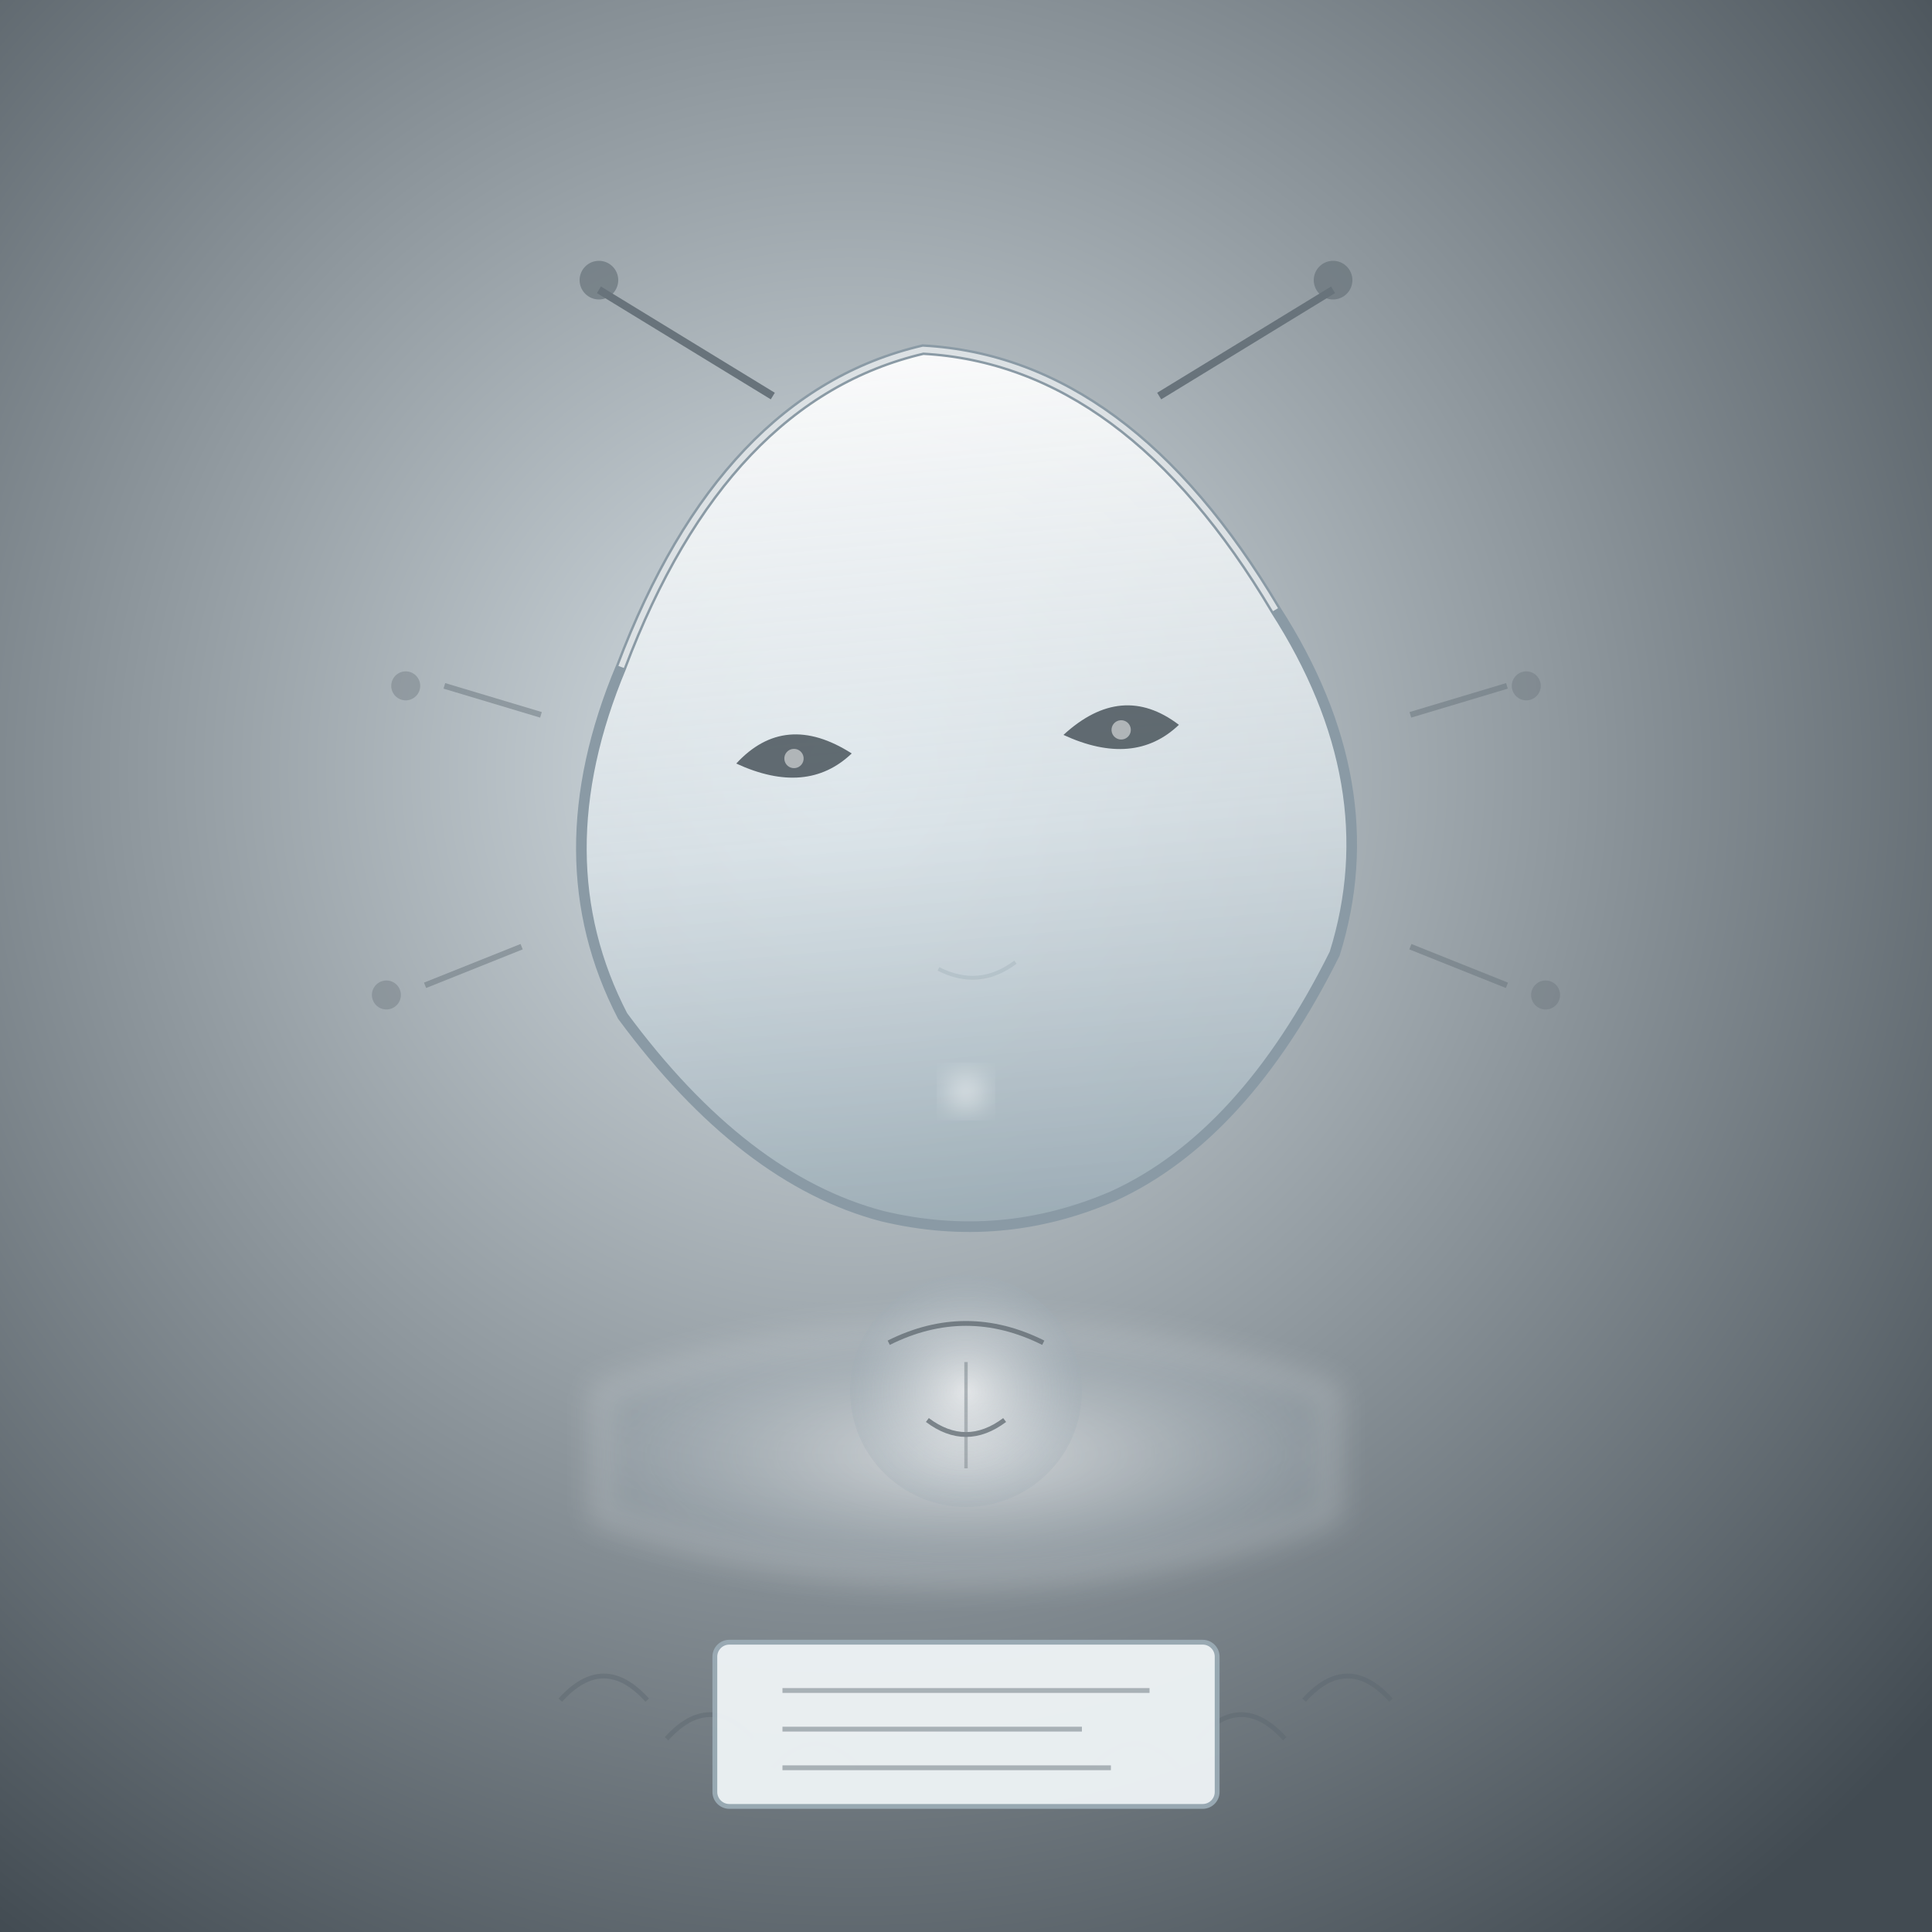
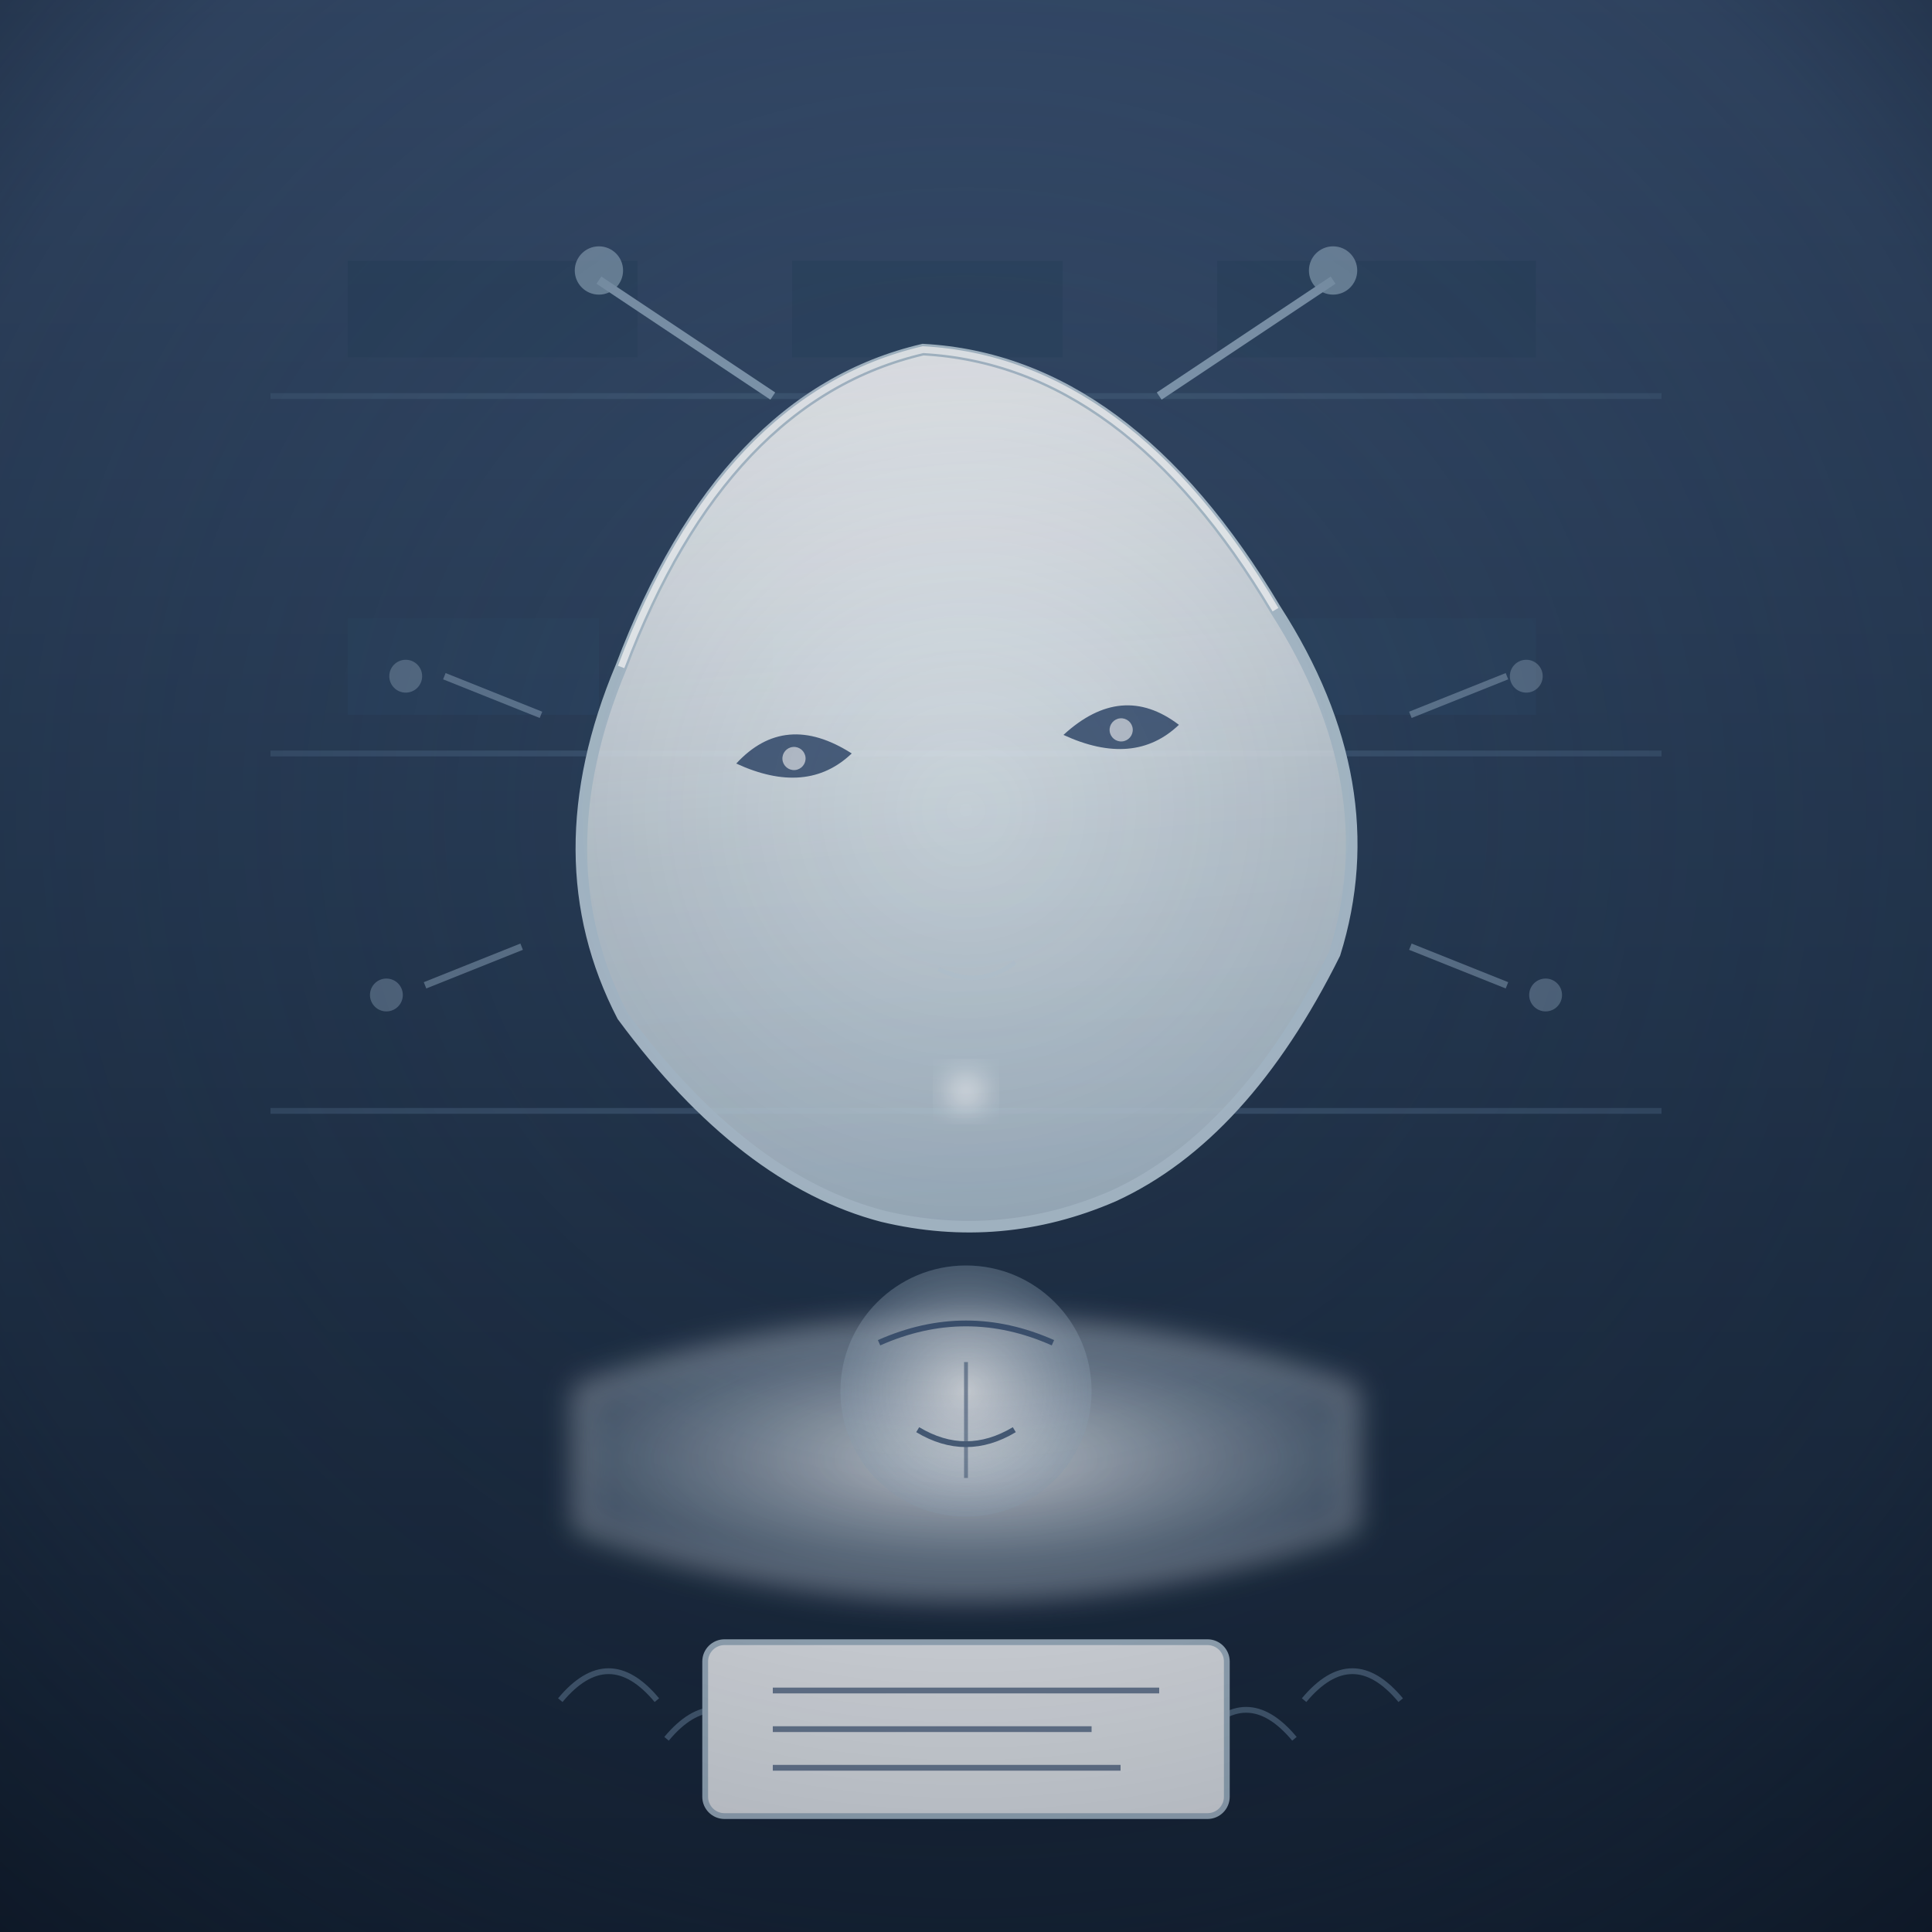
<svg xmlns="http://www.w3.org/2000/svg" viewBox="0 0 400 400" width="100%" height="100%" role="img" aria-label="THE FORGOTTEN MASK">
  <defs>
-     <radialGradient id="fmBg" cx=".44" cy=".4" r=".74">
-       <stop offset="0" stop-color="#dbe4e9" />
-       <stop offset="1" stop-color="#424b52" />
+     <linearGradient id="fmBg" x1="0" y1="0" x2="0" y2="1">
+       <stop offset="0" stop-color="#3a5070" />
+       <stop offset=".5" stop-color="#24374f" />
+       <stop offset="1" stop-color="#101b2a" />
+     </linearGradient>
+     <radialGradient id="fmVign" cx=".5" cy=".42" r=".8">
+       <stop offset="0" stop-color="#20344e" stop-opacity="0" />
+       <stop offset=".7" stop-color="#17263b" stop-opacity=".34" />
+       <stop offset="1" stop-color="#0b1522" stop-opacity=".9" />
    </radialGradient>
    <linearGradient id="fmGlass" x1="0" y1="0" x2="0" y2="1">
-       <stop offset="0" stop-color="#ffffff" stop-opacity=".94" />
-       <stop offset=".55" stop-color="#dbe4e9" stop-opacity=".8" />
-       <stop offset="1" stop-color="#9aabb5" stop-opacity=".88" />
+       <stop offset="0" stop-color="#ffffff" stop-opacity=".96" />
+       <stop offset=".55" stop-color="#dbe4e9" stop-opacity=".86" />
+       <stop offset="1" stop-color="#b2c4d1" stop-opacity=".9" />
    </linearGradient>
    <radialGradient id="fmPool" cx=".5" cy=".5" r=".62">
      <stop offset="0" stop-color="#ffffff" stop-opacity=".9" />
-       <stop offset="1" stop-color="#8a9aa5" stop-opacity=".3" />
+       <stop offset="1" stop-color="#8ba2b8" stop-opacity=".3" />
    </radialGradient>
    <filter id="fmGlow" x="-50%" y="-50%" width="200%" height="200%">
      <feGaussianBlur stdDeviation="3" />
    </filter>
  </defs>
  <rect width="400" height="400" fill="url(#fmBg)" />
-   <path d="M160 82 L124 60 M240 82 L276 60" stroke="#68737b" stroke-width="1.6" />
-   <circle cx="124" cy="58" r="4" fill="#68737b" opacity=".7" />
-   <circle cx="276" cy="58" r="4" fill="#68737b" opacity=".7" />
+   <g stroke="#48627f" stroke-width="1.2" opacity=".55">
+     <path d="M56 82 L344 82 M56 156 L344 156 M56 230 L344 230" />
+   </g>
+   <g fill="#2c435f" opacity=".8">
+     <rect x="72" y="54" width="60" height="20" />
+     <rect x="164" y="54" width="56" height="20" />
+     <rect x="252" y="54" width="66" height="20" />
+     <rect x="72" y="128" width="52" height="20" />
+     <rect x="160" y="128" width="70" height="20" />
+     <rect x="262" y="128" width="56" height="20" />
+   </g>
+   <path d="M160 82 L124 58 M240 82 L276 58" stroke="#8ba2b8" stroke-width="1.8" />
+   <circle cx="124" cy="56" r="5" fill="#8ba2b8" opacity=".8" />
+   <circle cx="276" cy="56" r="5" fill="#8ba2b8" opacity=".8" />
  <g transform="rotate(-5 200 174)">
-     <path d="M132 132 Q158 78 200 72 Q242 78 268 132 Q288 170 274 204 Q252 240 224 250 Q200 258 176 250 Q148 240 126 204 Q112 170 132 132 Z" fill="url(#fmGlass)" stroke="#8a9aa5" stroke-width="2.2" />
-     <path d="M132 132 Q158 78 200 72 Q242 78 268 132" fill="none" stroke="#ffffff" stroke-width="1.2" opacity=".7" />
-     <path d="M154 154 Q165 144 178 154 Q168 162 154 154 Z" fill="#4a555c" opacity=".85" />
-     <path d="M222 154 Q235 144 246 154 Q236 162 222 154 Z" fill="#4a555c" opacity=".85" />
-     <circle cx="166" cy="154" r="2" fill="#ffffff" opacity=".5" />
-     <circle cx="234" cy="154" r="2" fill="#ffffff" opacity=".5" />
-     <path d="M192 200 Q200 205 208 200" fill="none" stroke="#9aabb5" stroke-width=".8" opacity=".35" />
+     <path d="M132 132 Q158 78 200 72 Q242 78 268 132 Q288 170 274 204 Q252 240 224 250 Q200 258 176 250 Q148 240 126 204 Q112 170 132 132 Z" fill="url(#fmGlass)" stroke="#b2c4d1" stroke-width="2.4" />
+     <path d="M132 132 Q158 78 200 72 Q242 78 268 132" fill="none" stroke="#ffffff" stroke-width="1.4" opacity=".9" />
+     <path d="M154 154 Q165 144 178 154 Q168 162 154 154 Z" fill="#3a5070" opacity=".9" />
+     <path d="M222 154 Q235 144 246 154 Q236 162 222 154 Z" fill="#3a5070" opacity=".9" />
+     <circle cx="166" cy="154" r="2.4" fill="#ffffff" opacity=".6" />
+     <circle cx="234" cy="154" r="2.4" fill="#ffffff" opacity=".6" />
+     <path d="M192 200 Q200 205 208 200" fill="none" stroke="#b2c4d1" stroke-width="1" opacity=".4" />
  </g>
-   <g stroke="#68737b" stroke-width="1.2" opacity=".5" fill="none">
-     <path d="M112 148 L92 142 M292 148 L312 142" />
+   <g stroke="#8ba2b8" stroke-width="1.4" opacity=".6" fill="none">
+     <path d="M112 148 L92 140 M292 148 L312 140" />
    <path d="M108 196 L88 204 M292 196 L312 204" />
  </g>
-   <g fill="#68737b" opacity=".4">
-     <circle cx="84" cy="142" r="3" />
-     <circle cx="316" cy="142" r="3" />
-     <circle cx="80" cy="206" r="3" />
-     <circle cx="320" cy="206" r="3" />
+   <g fill="#8ba2b8" opacity=".5">
+     <circle cx="84" cy="140" r="3.4" />
+     <circle cx="316" cy="140" r="3.4" />
+     <circle cx="80" cy="206" r="3.4" />
+     <circle cx="320" cy="206" r="3.4" />
  </g>
  <g filter="url(#fmGlow)">
-     <path d="M124 288 Q200 262 276 288 L276 314 Q200 340 124 314 Z" fill="url(#fmPool)" stroke="#ffffff" stroke-width=".8" opacity=".7" />
+     <path d="M120 288 Q200 260 280 288 L280 316 Q200 344 120 316 Z" fill="url(#fmPool)" stroke="#ffffff" stroke-width="1" />
  </g>
-   <g opacity=".7">
-     <circle cx="200" cy="288" r="24" fill="url(#fmPool)" />
-     <path d="M184 278 Q200 270 216 278" fill="none" stroke="#5c676e" stroke-width="1" />
-     <path d="M192 294 Q200 300 208 294" fill="none" stroke="#5c676e" stroke-width="1" />
-     <path d="M200 282 L200 304" stroke="#5c676e" stroke-width=".7" opacity=".5" />
+   <g opacity=".85">
+     <circle cx="200" cy="288" r="26" fill="url(#fmPool)" />
+     <path d="M182 278 Q200 270 218 278" fill="none" stroke="#3a5070" stroke-width="1.2" />
+     <path d="M190 296 Q200 302 210 296" fill="none" stroke="#3a5070" stroke-width="1.2" />
+     <path d="M200 282 L200 306" stroke="#3a5070" stroke-width=".8" opacity=".6" />
  </g>
-   <circle cx="200" cy="226" r="3" fill="#ffffff" opacity=".85" filter="url(#fmGlow)" />
-   <g fill="none" stroke="#5c676e" stroke-width="1" opacity=".45">
-     <path d="M116 352 q9 -10 18 0" />
-     <path d="M138 360 q9 -10 18 0" />
-     <path d="M160 366 q9 -10 18 0" />
-     <path d="M226 366 q9 -10 18 0" />
-     <path d="M248 360 q9 -10 18 0" />
-     <path d="M270 352 q9 -10 18 0" />
+   <circle cx="200" cy="226" r="3.4" fill="#ffffff" opacity=".9" filter="url(#fmGlow)" />
+   <g fill="none" stroke="#6f89a3" stroke-width="1.2" opacity=".6">
+     <path d="M116 352 q10 -12 20 0" />
+     <path d="M138 360 q10 -12 20 0" />
+     <path d="M160 366 q10 -12 20 0" />
+     <path d="M226 366 q10 -12 20 0" />
+     <path d="M248 360 q10 -12 20 0" />
+     <path d="M270 352 q10 -12 20 0" />
  </g>
-   <rect x="148" y="340" width="104" height="34" rx="3" fill="#eef3f6" stroke="#9aabb5" stroke-width="1" opacity=".95" />
-   <g stroke="#68737b" stroke-width="1" opacity=".5">
-     <line x1="162" y1="350" x2="238" y2="350" />
-     <line x1="162" y1="358" x2="224" y2="358" />
-     <line x1="162" y1="366" x2="230" y2="366" />
+   <rect x="146" y="340" width="108" height="36" rx="4" fill="#ffffff" stroke="#b2c4d1" stroke-width="1.2" />
+   <g stroke="#3a5070" stroke-width="1.2" opacity=".7">
+     <line x1="160" y1="350" x2="240" y2="350" />
+     <line x1="160" y1="358" x2="226" y2="358" />
+     <line x1="160" y1="366" x2="232" y2="366" />
  </g>
+   <rect width="400" height="400" fill="url(#fmVign)" />
</svg>
